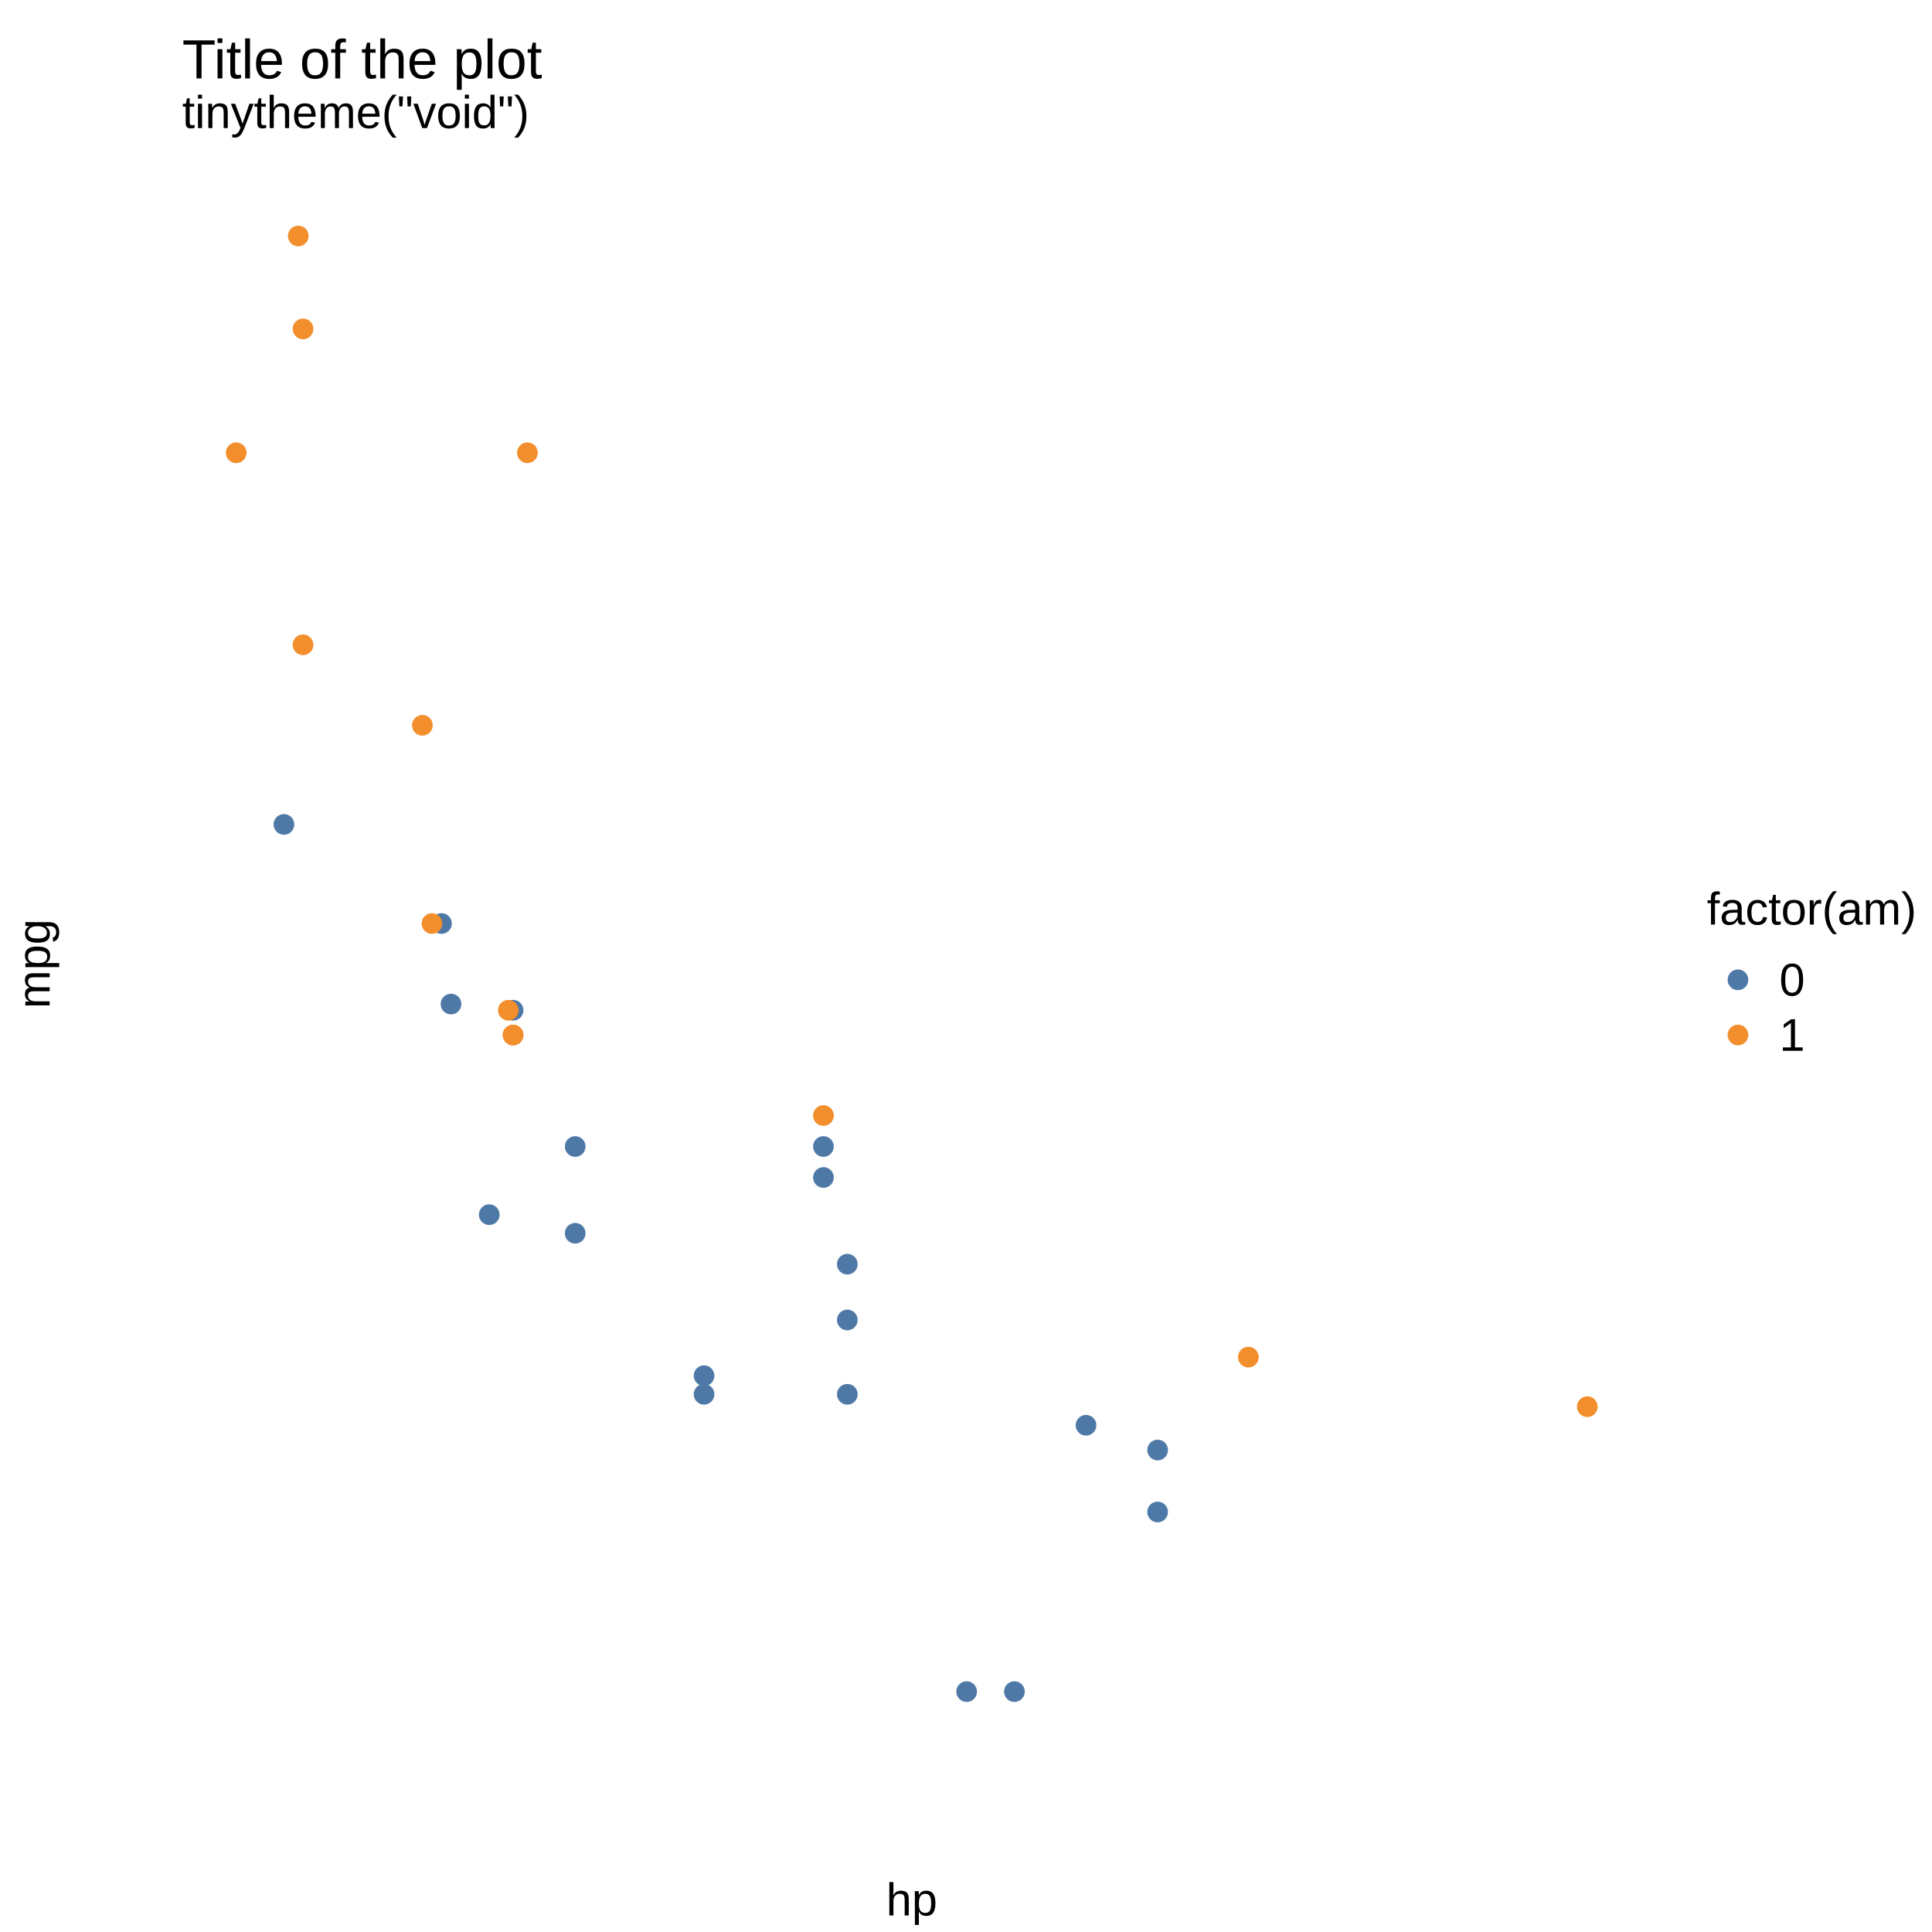
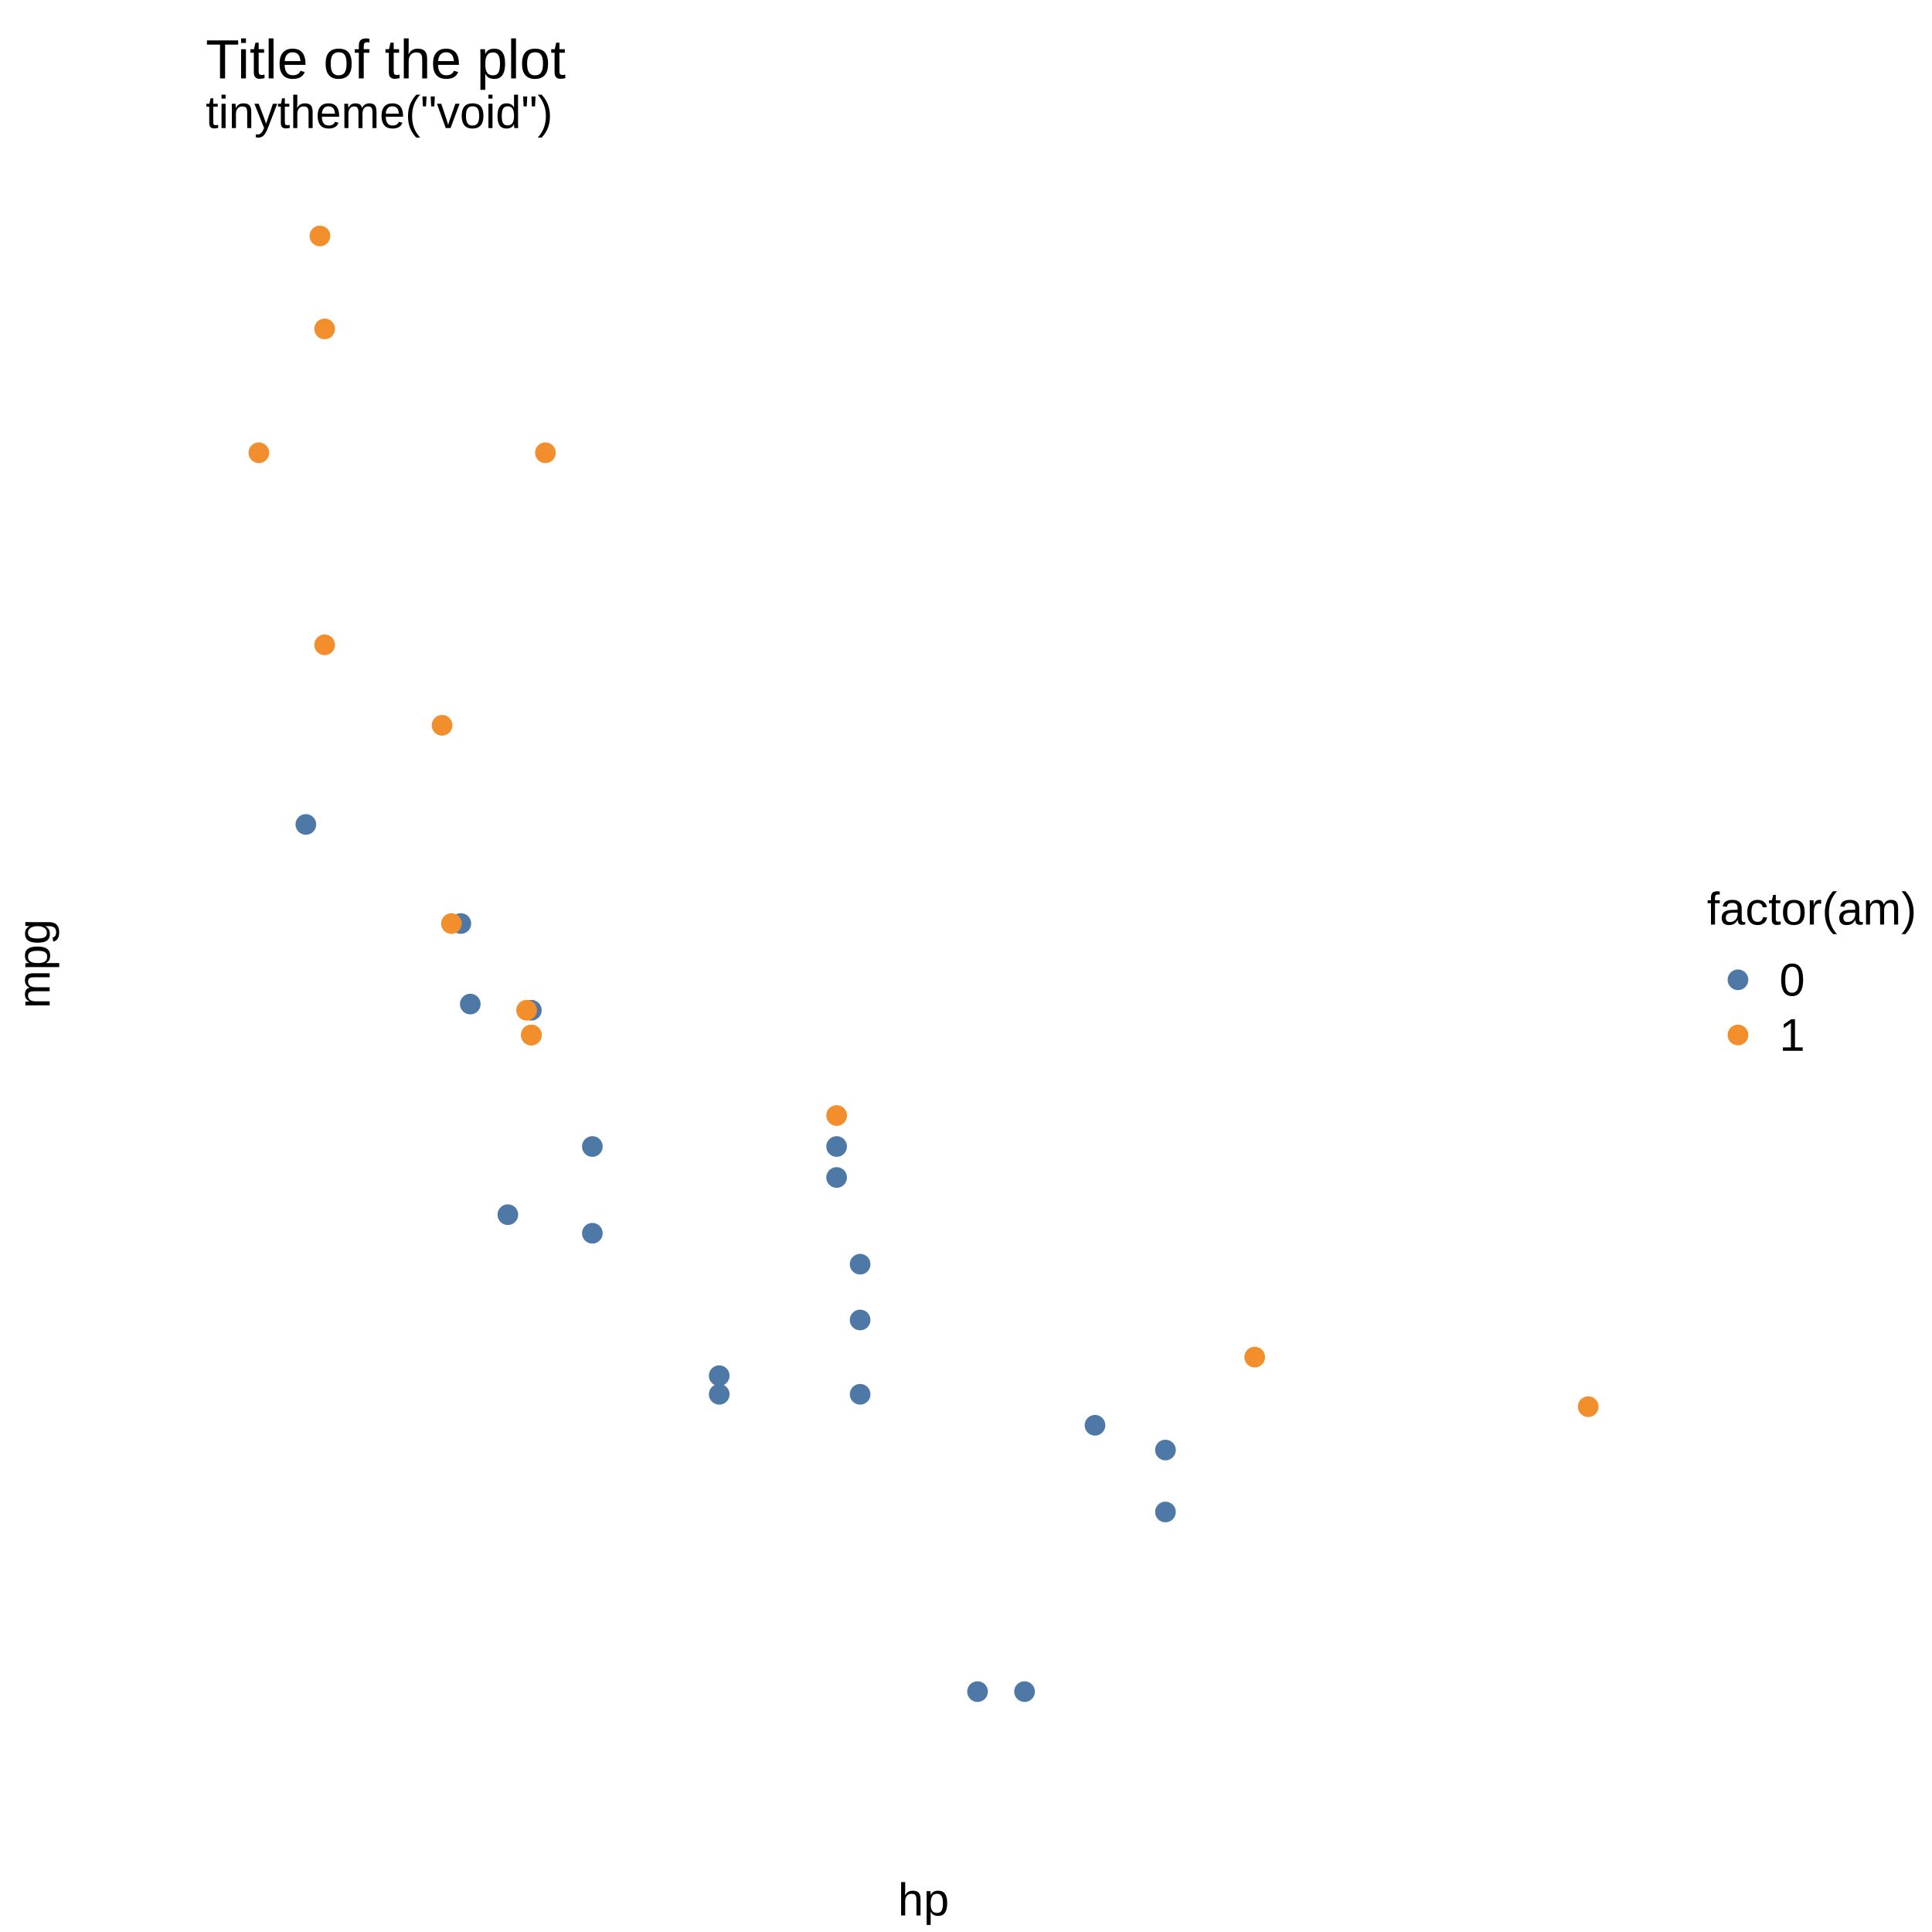
<svg xmlns="http://www.w3.org/2000/svg" width="504.00pt" height="504.00pt" viewBox="0 0 504.00 504.00">
  <g class="svglite">
    <defs>
      <style type="text/css">
    .svglite line, .svglite polyline, .svglite polygon, .svglite path, .svglite rect, .svglite circle {
      fill: none;
      stroke: #000000;
      stroke-linecap: round;
      stroke-linejoin: round;
      stroke-miterlimit: 10.00;
    }
    .svglite text {
      white-space: pre;
    }
    .svglite g.glyphgroup path {
      fill: inherit;
      stroke: none;
    }
  </style>
    </defs>
    <rect width="100%" height="100%" style="stroke: none; fill: #FFFFFF;" />
    <defs>
      <clipPath id="cpMC4wMHw1MDQuMDB8MC4wMHw1MDQuMDA=">
        <rect x="0.00" y="0.00" width="504.00" height="504.00" />
      </clipPath>
    </defs>
    <g clip-path="url(#cpMC4wMHw1MDQuMDB8MC4wMHw1MDQuMDA=)">
      <circle cx="453.38" cy="255.60" r="2.70" style="stroke-width: 0.75; stroke: none; fill: #4E79A7;" />
      <circle cx="453.38" cy="270.00" r="2.70" style="stroke-width: 0.75; stroke: none; fill: #F28E2B;" />
      <text x="472.62" y="241.20" text-anchor="middle" style="font-size: 12.00px; font-family: &quot;Liberation Sans&quot;;" textLength="54.67px" lengthAdjust="spacingAndGlyphs">factor(am)</text>
      <text x="464.18" y="259.73" style="font-size: 12.00px; font-family: &quot;Liberation Sans&quot;;" textLength="6.67px" lengthAdjust="spacingAndGlyphs">0</text>
      <text x="464.18" y="274.13" style="font-size: 12.00px; font-family: &quot;Liberation Sans&quot;;" textLength="6.67px" lengthAdjust="spacingAndGlyphs">1</text>
-       <text x="47.52" y="33.41" style="font-size: 12.00px; font-family: &quot;Liberation Sans&quot;;" textLength="90.56px" lengthAdjust="spacingAndGlyphs">tinytheme("void")</text>
+       <text x="53.66" y="33.41" style="font-size: 12.00px; font-family: &quot;Liberation Sans&quot;;" textLength="90.56px" lengthAdjust="spacingAndGlyphs">tinytheme("void")</text>
    </g>
    <defs>
      <clipPath id="cpMC4wMHw0MjguMTh8MC4wMHw1MDQuMDA=">
        <rect x="0.00" y="0.00" width="428.18" height="504.00" />
      </clipPath>
    </defs>
    <g clip-path="url(#cpMC4wMHw0MjguMTh8MC4wMHw1MDQuMDA=)">
-       <text x="47.52" y="20.45" style="font-size: 14.40px; font-family: &quot;Liberation Sans&quot;;" textLength="93.88px" lengthAdjust="spacingAndGlyphs">Title of the plot</text>
-       <text x="237.85" y="499.68" text-anchor="middle" style="font-size: 12.00px; font-family: &quot;Liberation Sans&quot;;" textLength="13.34px" lengthAdjust="spacingAndGlyphs">hp</text>
+       <text x="53.66" y="20.45" style="font-size: 14.40px; font-family: &quot;Liberation Sans&quot;;" textLength="93.88px" lengthAdjust="spacingAndGlyphs">Title of the plot</text>
+       <text x="240.92" y="499.68" text-anchor="middle" style="font-size: 12.00px; font-family: &quot;Liberation Sans&quot;;" textLength="13.34px" lengthAdjust="spacingAndGlyphs">hp</text>
      <text transform="translate(12.96,251.42) rotate(-90)" text-anchor="middle" style="font-size: 12.00px; font-family: &quot;Liberation Sans&quot;;" textLength="23.34px" lengthAdjust="spacingAndGlyphs">mpg</text>
    </g>
    <defs>
-       <clipPath id="cpNDcuNTJ8NDI4LjE4fDQ2LjM3fDQ1Ni40OA==">
-         <rect x="47.52" y="46.37" width="380.66" height="410.11" />
+       <clipPath id="cpNTMuNjZ8NDI4LjE4fDQ2LjM3fDQ1Ni40OA==">
+         <rect x="53.66" y="46.37" width="374.52" height="410.11" />
      </clipPath>
    </defs>
-     <g clip-path="url(#cpNDcuNTJ8NDI4LjE4fDQ2LjM3fDQ1Ni40OA==)">
-       <circle cx="133.85" cy="263.54" r="2.70" style="stroke-width: 0.75; stroke: none; fill: #4E79A7;" />
-       <circle cx="214.81" cy="307.17" r="2.70" style="stroke-width: 0.75; stroke: none; fill: #4E79A7;" />
-       <circle cx="127.63" cy="316.87" r="2.70" style="stroke-width: 0.75; stroke: none; fill: #4E79A7;" />
-       <circle cx="301.99" cy="378.27" r="2.70" style="stroke-width: 0.75; stroke: none; fill: #4E79A7;" />
-       <circle cx="74.07" cy="215.07" r="2.70" style="stroke-width: 0.75; stroke: none; fill: #4E79A7;" />
-       <circle cx="115.17" cy="240.92" r="2.70" style="stroke-width: 0.75; stroke: none; fill: #4E79A7;" />
-       <circle cx="150.05" cy="299.09" r="2.70" style="stroke-width: 0.75; stroke: none; fill: #4E79A7;" />
-       <circle cx="150.05" cy="321.72" r="2.70" style="stroke-width: 0.75; stroke: none; fill: #4E79A7;" />
-       <circle cx="221.04" cy="344.34" r="2.70" style="stroke-width: 0.75; stroke: none; fill: #4E79A7;" />
-       <circle cx="221.04" cy="329.79" r="2.70" style="stroke-width: 0.75; stroke: none; fill: #4E79A7;" />
-       <circle cx="221.04" cy="363.73" r="2.70" style="stroke-width: 0.75; stroke: none; fill: #4E79A7;" />
-       <circle cx="252.17" cy="441.29" r="2.70" style="stroke-width: 0.75; stroke: none; fill: #4E79A7;" />
-       <circle cx="264.63" cy="441.29" r="2.70" style="stroke-width: 0.75; stroke: none; fill: #4E79A7;" />
-       <circle cx="283.31" cy="371.81" r="2.70" style="stroke-width: 0.75; stroke: none; fill: #4E79A7;" />
-       <circle cx="117.66" cy="261.93" r="2.70" style="stroke-width: 0.75; stroke: none; fill: #4E79A7;" />
-       <circle cx="183.67" cy="358.88" r="2.70" style="stroke-width: 0.75; stroke: none; fill: #4E79A7;" />
-       <circle cx="183.67" cy="363.73" r="2.70" style="stroke-width: 0.75; stroke: none; fill: #4E79A7;" />
-       <circle cx="301.99" cy="394.43" r="2.70" style="stroke-width: 0.75; stroke: none; fill: #4E79A7;" />
-       <circle cx="214.81" cy="299.09" r="2.70" style="stroke-width: 0.75; stroke: none; fill: #4E79A7;" />
-       <circle cx="133.85" cy="270.01" r="2.70" style="stroke-width: 0.75; stroke: none; fill: #F28E2B;" />
-       <circle cx="133.85" cy="270.01" r="2.70" style="stroke-width: 0.75; stroke: none; fill: #F28E2B;" />
-       <circle cx="112.68" cy="240.92" r="2.70" style="stroke-width: 0.75; stroke: none; fill: #F28E2B;" />
-       <circle cx="79.05" cy="85.80" r="2.70" style="stroke-width: 0.75; stroke: none; fill: #F28E2B;" />
-       <circle cx="61.62" cy="118.11" r="2.70" style="stroke-width: 0.75; stroke: none; fill: #F28E2B;" />
-       <circle cx="77.81" cy="61.56" r="2.70" style="stroke-width: 0.75; stroke: none; fill: #F28E2B;" />
-       <circle cx="79.05" cy="168.21" r="2.70" style="stroke-width: 0.75; stroke: none; fill: #F28E2B;" />
-       <circle cx="110.19" cy="189.21" r="2.70" style="stroke-width: 0.75; stroke: none; fill: #F28E2B;" />
-       <circle cx="137.59" cy="118.11" r="2.70" style="stroke-width: 0.75; stroke: none; fill: #F28E2B;" />
-       <circle cx="325.66" cy="354.03" r="2.70" style="stroke-width: 0.75; stroke: none; fill: #F28E2B;" />
-       <circle cx="214.81" cy="291.01" r="2.70" style="stroke-width: 0.75; stroke: none; fill: #F28E2B;" />
-       <circle cx="414.08" cy="366.96" r="2.70" style="stroke-width: 0.75; stroke: none; fill: #F28E2B;" />
-       <circle cx="132.61" cy="263.54" r="2.70" style="stroke-width: 0.75; stroke: none; fill: #F28E2B;" />
+     <g clip-path="url(#cpNTMuNjZ8NDI4LjE4fDQ2LjM3fDQ1Ni40OA==)">
+       <circle cx="138.61" cy="263.54" r="2.70" style="stroke-width: 0.75; stroke: none; fill: #4E79A7;" />
+       <circle cx="218.25" cy="307.17" r="2.70" style="stroke-width: 0.75; stroke: none; fill: #4E79A7;" />
+       <circle cx="132.48" cy="316.87" r="2.70" style="stroke-width: 0.75; stroke: none; fill: #4E79A7;" />
+       <circle cx="304.03" cy="378.27" r="2.70" style="stroke-width: 0.75; stroke: none; fill: #4E79A7;" />
+       <circle cx="79.79" cy="215.07" r="2.70" style="stroke-width: 0.75; stroke: none; fill: #4E79A7;" />
+       <circle cx="120.22" cy="240.92" r="2.70" style="stroke-width: 0.75; stroke: none; fill: #4E79A7;" />
+       <circle cx="154.53" cy="299.09" r="2.70" style="stroke-width: 0.75; stroke: none; fill: #4E79A7;" />
+       <circle cx="154.53" cy="321.72" r="2.70" style="stroke-width: 0.75; stroke: none; fill: #4E79A7;" />
+       <circle cx="224.38" cy="344.34" r="2.70" style="stroke-width: 0.75; stroke: none; fill: #4E79A7;" />
+       <circle cx="224.38" cy="329.79" r="2.70" style="stroke-width: 0.75; stroke: none; fill: #4E79A7;" />
+       <circle cx="224.38" cy="363.73" r="2.70" style="stroke-width: 0.75; stroke: none; fill: #4E79A7;" />
+       <circle cx="255.01" cy="441.29" r="2.70" style="stroke-width: 0.75; stroke: none; fill: #4E79A7;" />
+       <circle cx="267.27" cy="441.29" r="2.70" style="stroke-width: 0.75; stroke: none; fill: #4E79A7;" />
+       <circle cx="285.65" cy="371.81" r="2.70" style="stroke-width: 0.75; stroke: none; fill: #4E79A7;" />
+       <circle cx="122.68" cy="261.93" r="2.70" style="stroke-width: 0.75; stroke: none; fill: #4E79A7;" />
+       <circle cx="187.62" cy="358.88" r="2.70" style="stroke-width: 0.75; stroke: none; fill: #4E79A7;" />
+       <circle cx="187.62" cy="363.73" r="2.70" style="stroke-width: 0.75; stroke: none; fill: #4E79A7;" />
+       <circle cx="304.03" cy="394.43" r="2.70" style="stroke-width: 0.75; stroke: none; fill: #4E79A7;" />
+       <circle cx="218.25" cy="299.09" r="2.70" style="stroke-width: 0.75; stroke: none; fill: #4E79A7;" />
+       <circle cx="138.61" cy="270.01" r="2.70" style="stroke-width: 0.75; stroke: none; fill: #F28E2B;" />
+       <circle cx="138.61" cy="270.01" r="2.70" style="stroke-width: 0.75; stroke: none; fill: #F28E2B;" />
+       <circle cx="117.77" cy="240.92" r="2.70" style="stroke-width: 0.75; stroke: none; fill: #F28E2B;" />
+       <circle cx="84.69" cy="85.80" r="2.70" style="stroke-width: 0.75; stroke: none; fill: #F28E2B;" />
+       <circle cx="67.53" cy="118.11" r="2.70" style="stroke-width: 0.75; stroke: none; fill: #F28E2B;" />
+       <circle cx="83.46" cy="61.56" r="2.70" style="stroke-width: 0.75; stroke: none; fill: #F28E2B;" />
+       <circle cx="84.69" cy="168.21" r="2.70" style="stroke-width: 0.75; stroke: none; fill: #F28E2B;" />
+       <circle cx="115.32" cy="189.21" r="2.70" style="stroke-width: 0.75; stroke: none; fill: #F28E2B;" />
+       <circle cx="142.28" cy="118.11" r="2.70" style="stroke-width: 0.75; stroke: none; fill: #F28E2B;" />
+       <circle cx="327.31" cy="354.03" r="2.70" style="stroke-width: 0.75; stroke: none; fill: #F28E2B;" />
+       <circle cx="218.25" cy="291.01" r="2.70" style="stroke-width: 0.75; stroke: none; fill: #F28E2B;" />
+       <circle cx="414.31" cy="366.96" r="2.70" style="stroke-width: 0.75; stroke: none; fill: #F28E2B;" />
+       <circle cx="137.38" cy="263.54" r="2.70" style="stroke-width: 0.75; stroke: none; fill: #F28E2B;" />
    </g>
  </g>
</svg>
